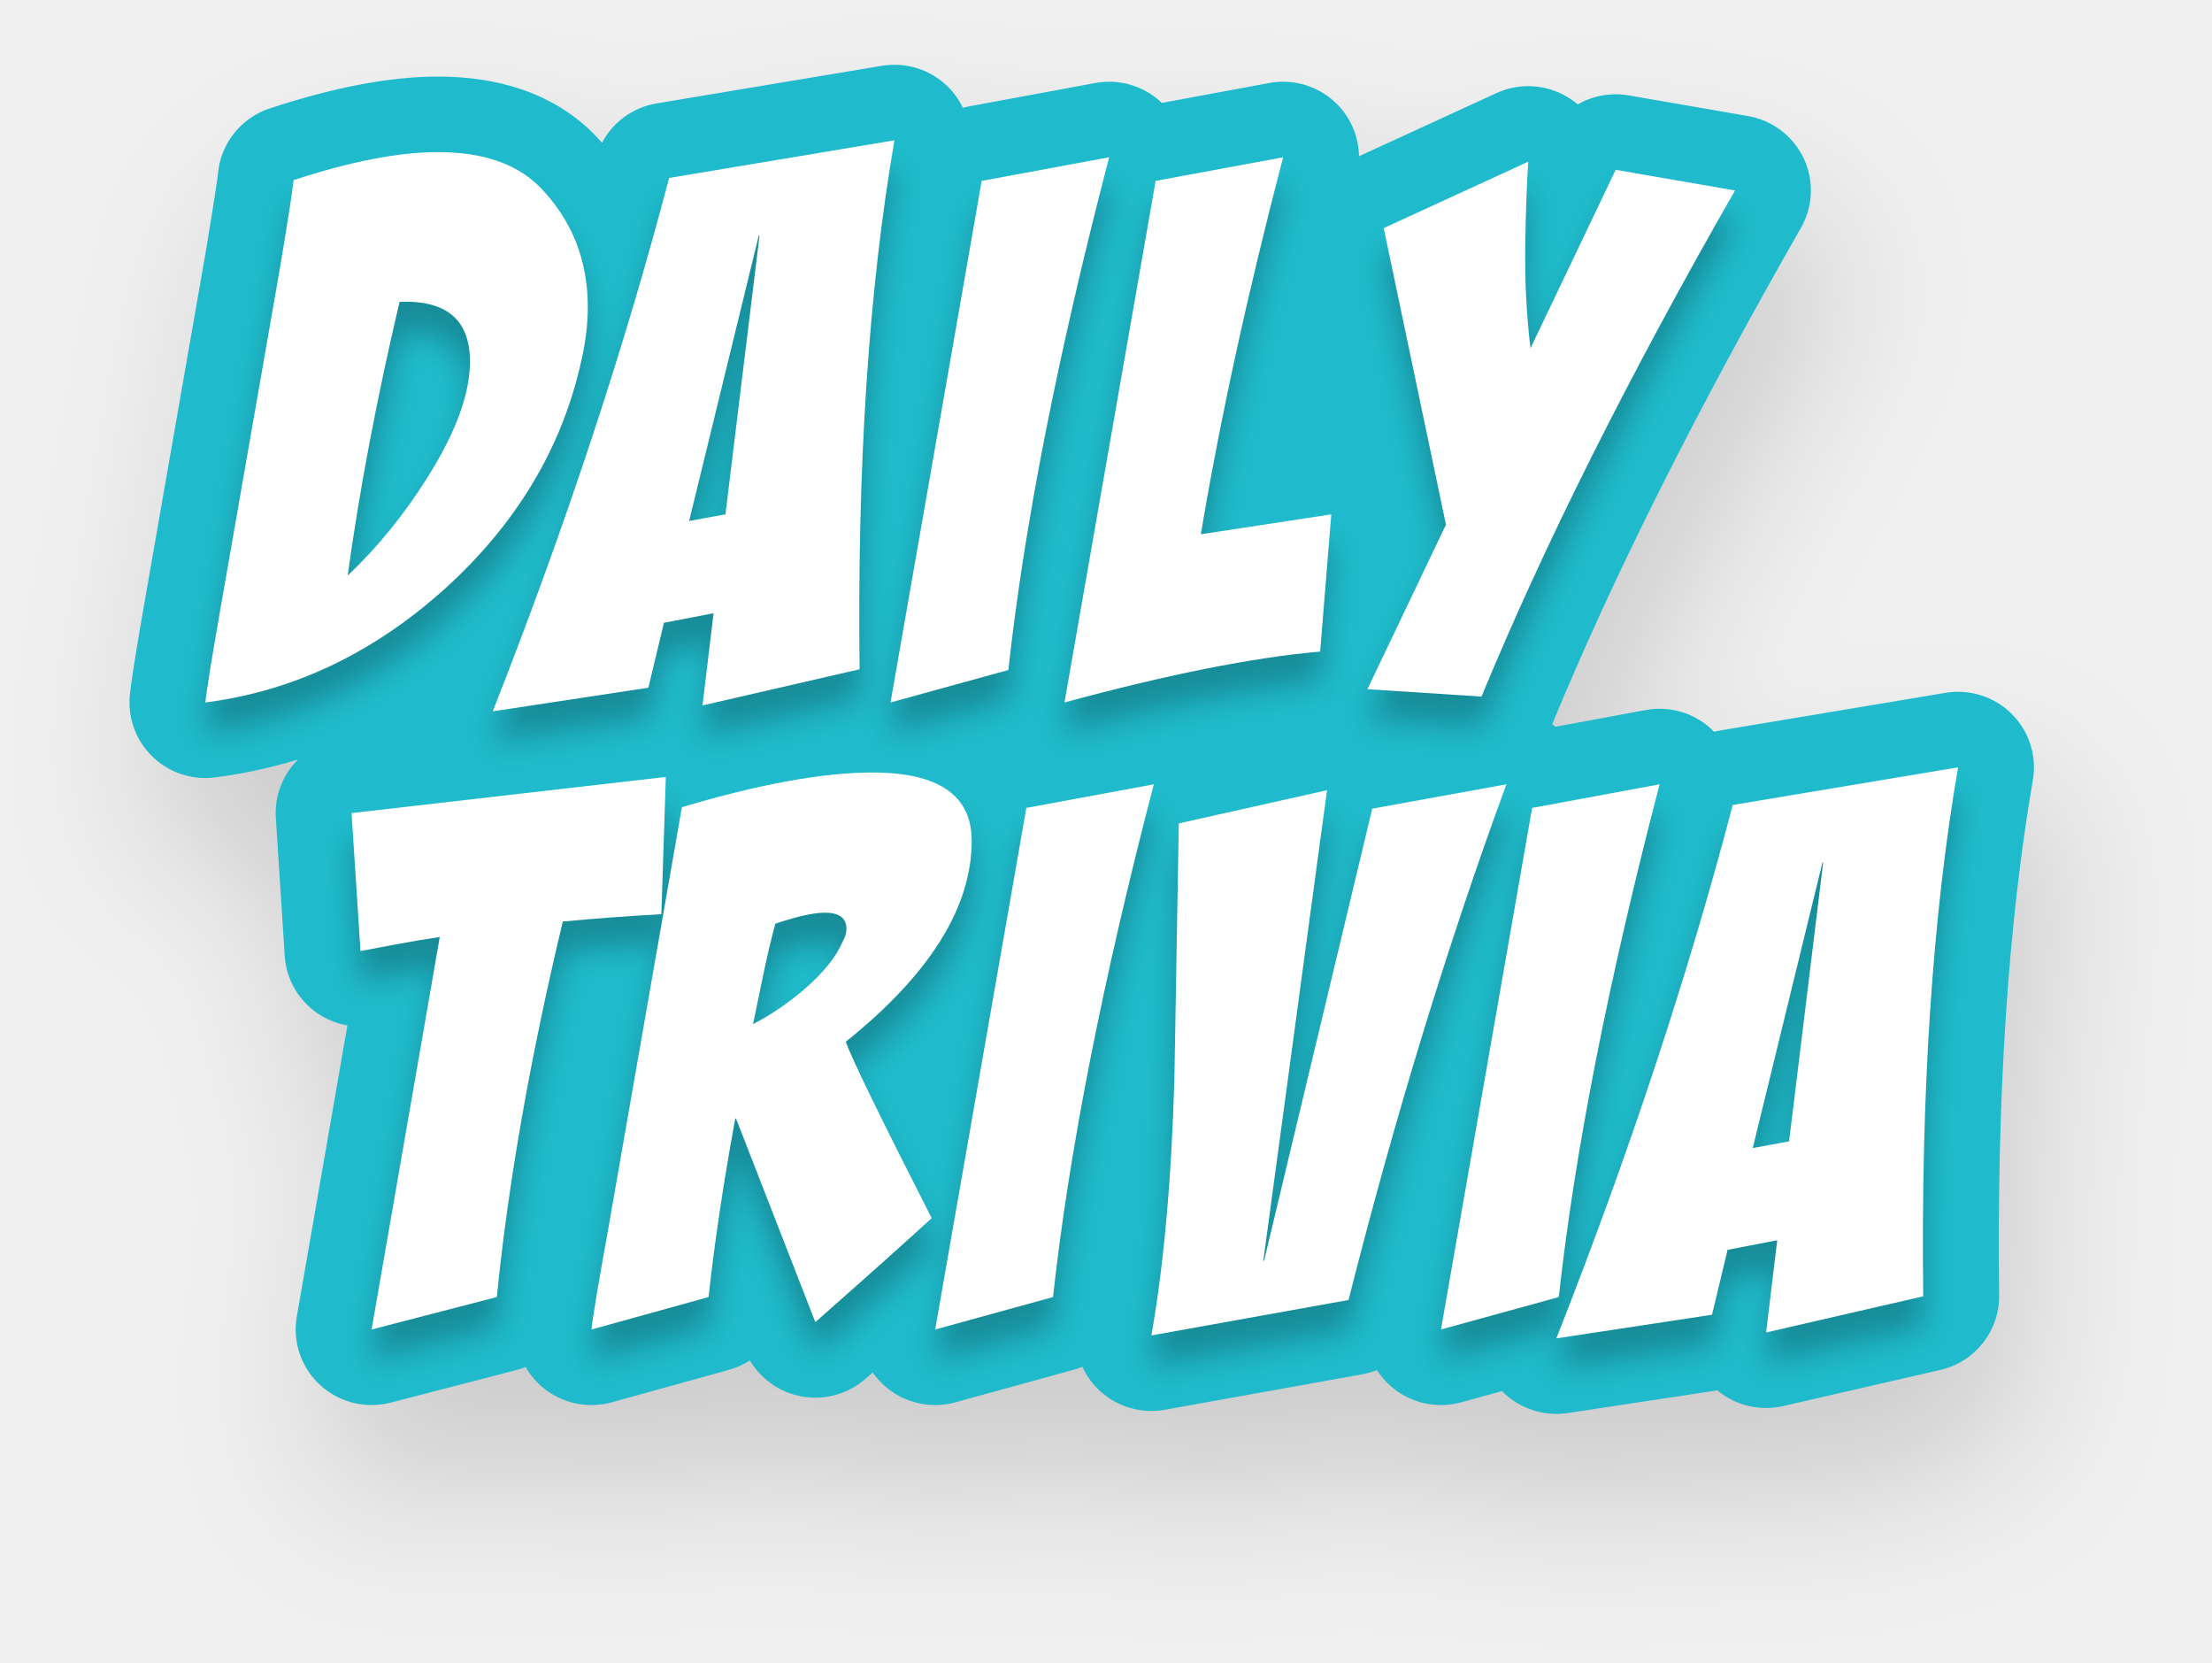
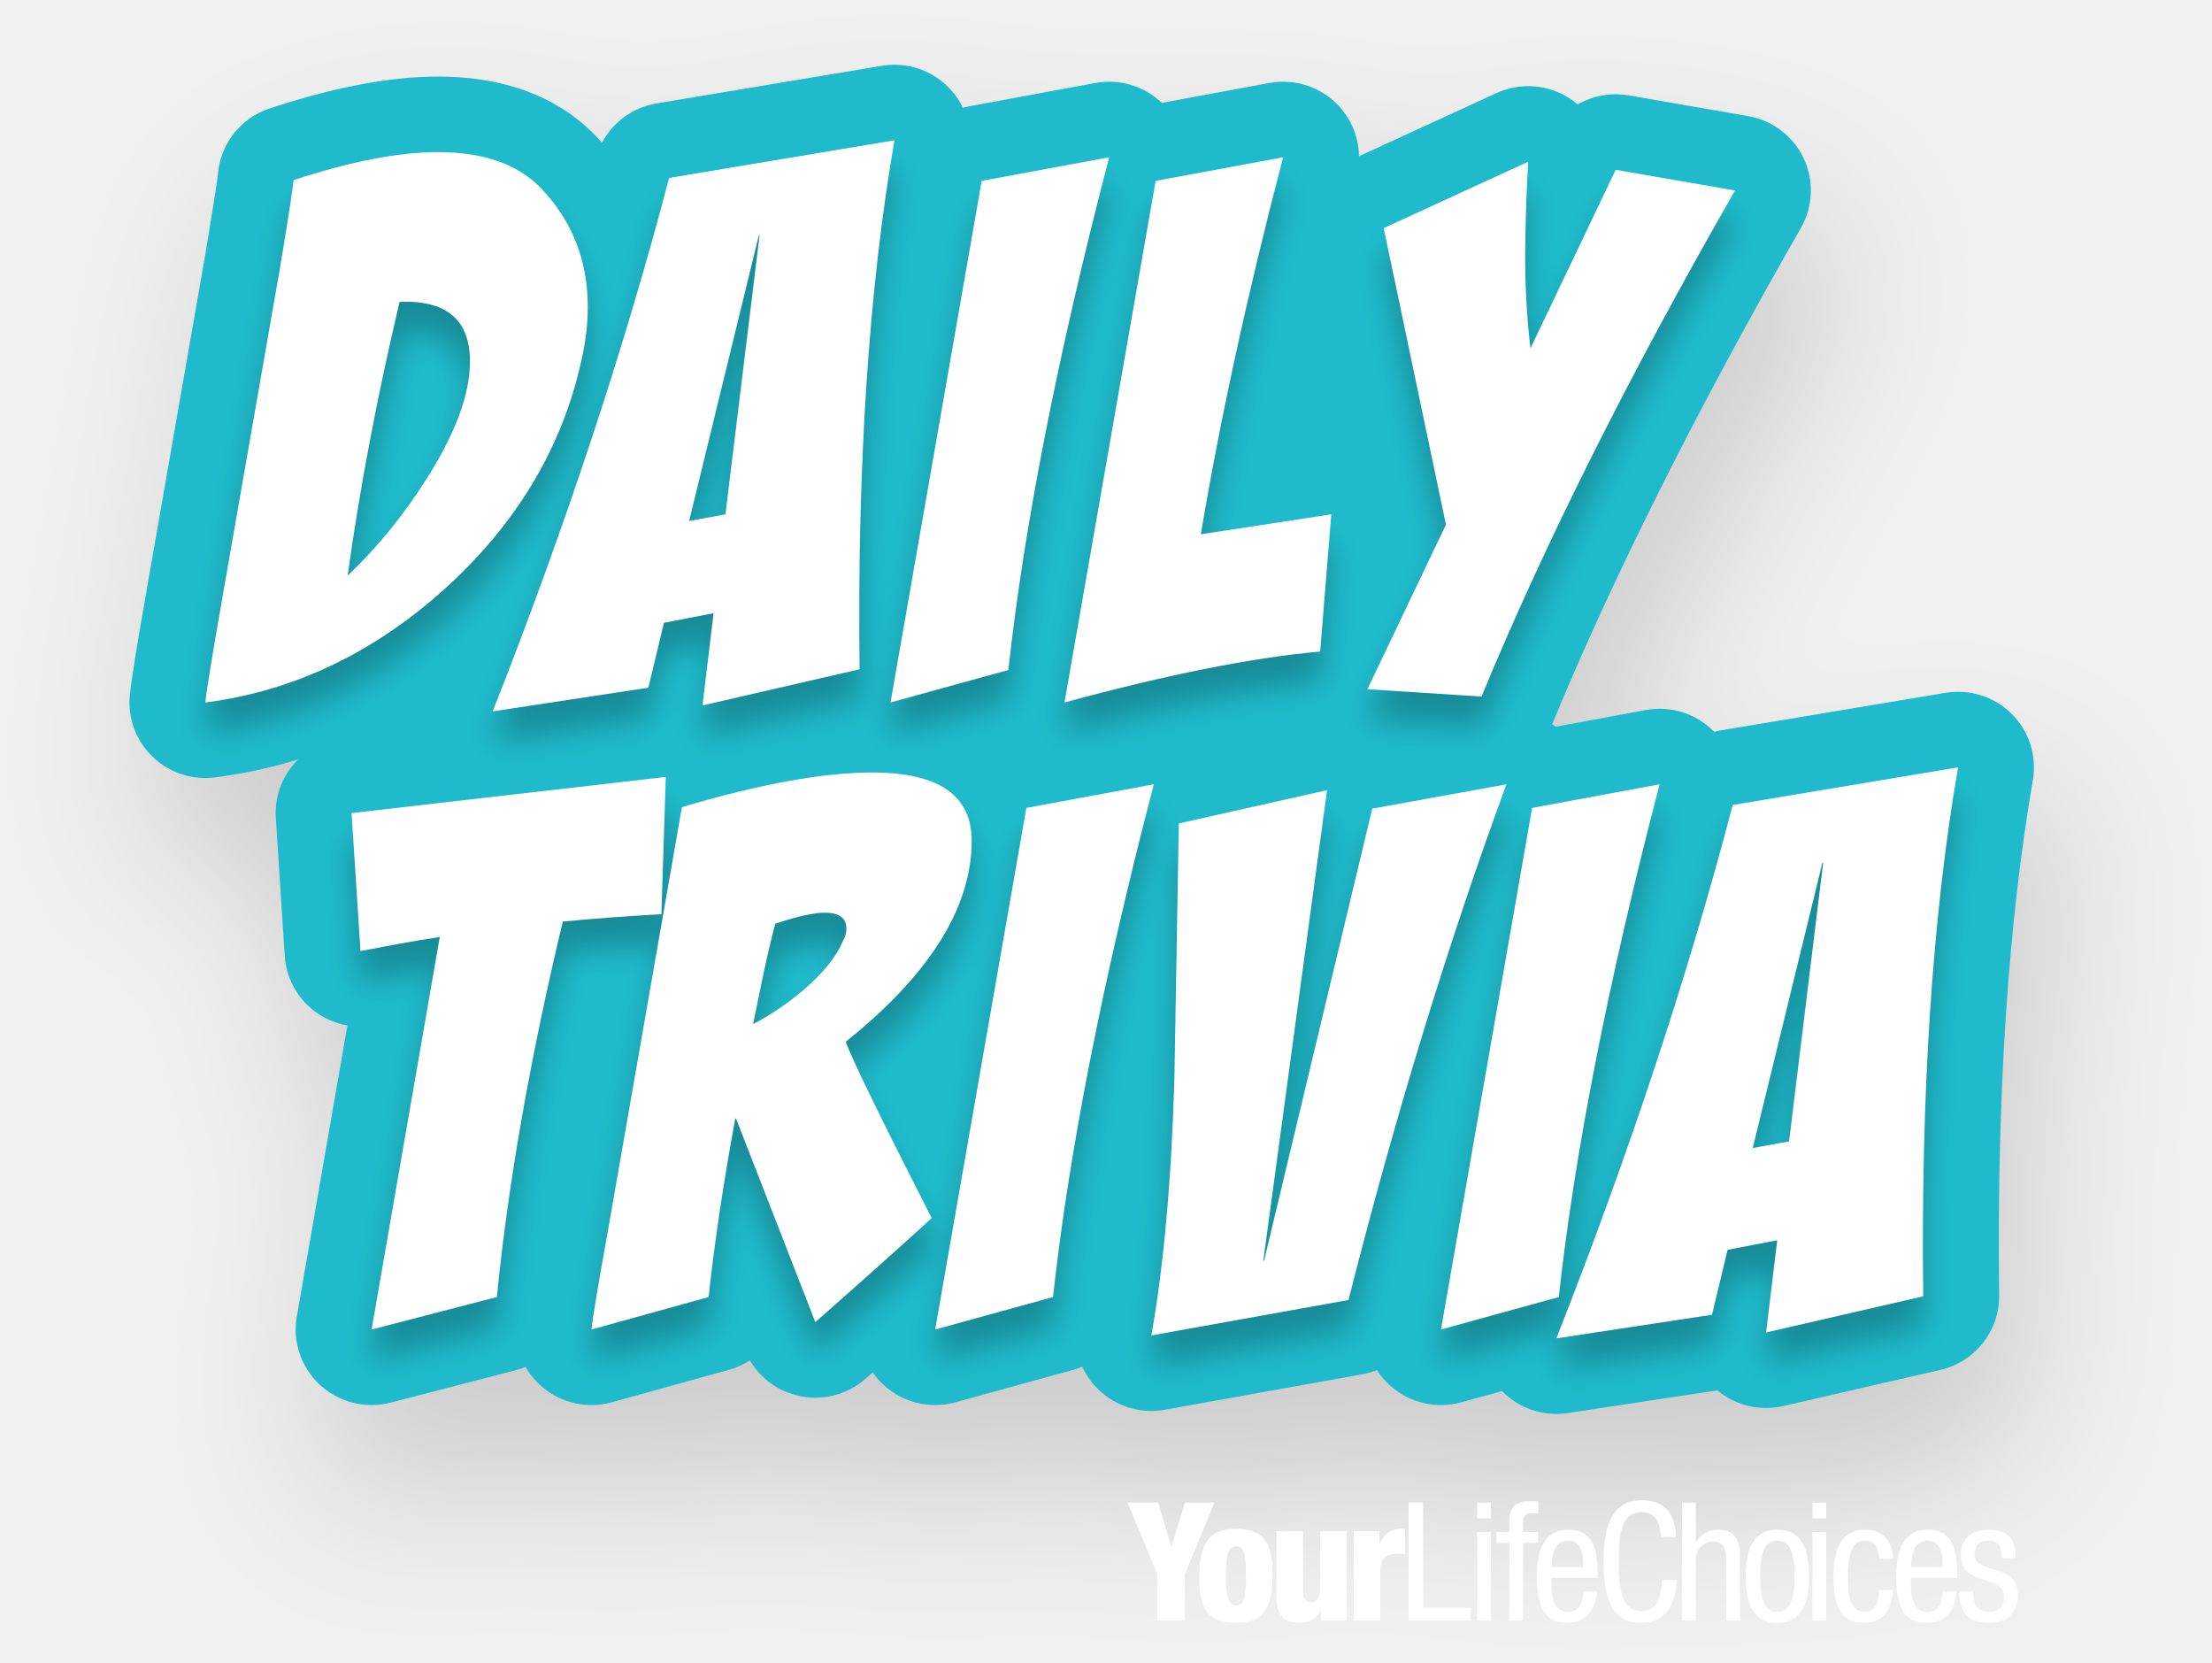
<svg xmlns="http://www.w3.org/2000/svg" width="410" height="308" viewBox="0 0 410 308" fill="none">
  <g filter="url(#filter0_d)">
-     <path fill-rule="evenodd" clip-rule="evenodd" d="M50.001 20.089C44.588 21.869 40.789 26.725 40.383 32.384C40.384 32.371 40.38 32.4 40.37 32.477C40.329 32.789 40.183 33.887 39.824 36.208C39.425 38.789 38.843 42.391 38.072 47.037L27.094 109.859L27.093 109.863C25.405 119.5 24.307 126.179 24.058 128.903C23.671 133.133 25.236 137.308 28.31 140.254C31.385 143.2 35.637 144.598 39.87 144.053C45.152 143.374 50.285 142.258 55.267 140.718C52.473 143.474 50.857 147.37 51.127 151.562L52.775 177.126C53.033 181.128 55.004 184.828 58.188 187.288C60.02 188.703 62.153 189.63 64.389 190.019L55.013 243.975C54.198 248.663 55.832 253.442 59.351 256.663C62.87 259.884 67.791 261.106 72.418 259.908L95.634 253.893C96.248 253.734 96.844 253.535 97.419 253.301C98.24 254.733 99.32 256.028 100.628 257.113C104.178 260.058 108.956 261.08 113.409 259.846L135.114 253.831C136.514 253.443 137.818 252.851 138.996 252.09C140.91 255.329 144.074 257.697 147.805 258.597C152.279 259.678 157.002 258.511 160.448 255.473L161.762 254.315C162.368 255.189 163.079 256.001 163.888 256.731C167.46 259.954 172.442 261.132 177.089 259.852L198.931 253.837C199.508 253.678 200.069 253.485 200.611 253.259C201.303 254.771 202.27 256.169 203.486 257.374C206.745 260.603 211.384 262.043 215.91 261.23L252.451 254.668C253.41 254.496 254.335 254.228 255.217 253.874C255.883 254.917 256.693 255.88 257.636 256.731C261.208 259.954 266.19 261.132 270.837 259.852L278.401 257.769C281.547 260.985 286.083 262.524 290.596 261.84L318.318 257.636C321.694 260.452 326.211 261.538 330.521 260.546L359.644 253.848C366.087 252.366 370.622 246.619 370.542 240.04C370.091 202.887 372.219 171.104 376.797 144.557C377.568 140.087 376.115 135.522 372.898 132.309C369.682 129.096 365.1 127.633 360.606 128.383L318.844 135.356C318.462 135.419 318.084 135.499 317.713 135.592C314.436 132.227 309.678 130.712 305.037 131.571L288.322 134.666C288.121 134.496 287.917 134.333 287.708 134.175C298.952 106.946 314.29 76.308 333.808 42.227C336.077 38.266 336.265 33.453 334.312 29.329C332.359 25.204 328.511 22.285 323.997 21.503L301.88 17.675C298.541 17.098 295.215 17.746 292.43 19.348C292.047 19.02 291.644 18.712 291.223 18.424C287.134 15.629 281.869 15.185 277.365 17.253L251.894 28.952C251.847 25.519 250.53 22.174 248.119 19.599C244.838 16.096 239.986 14.505 235.255 15.381L215.348 19.066C212.088 15.937 207.495 14.55 203.011 15.381L179.383 19.755C179.076 19.812 178.772 19.879 178.473 19.955C177.798 18.551 176.883 17.251 175.75 16.119C172.533 12.906 167.952 11.443 163.457 12.193L121.696 19.165C117.313 19.897 113.603 22.628 111.584 26.434C111.11 25.904 110.621 25.38 110.118 24.864C110.069 24.813 110.019 24.763 109.969 24.713C102.201 16.983 91.818 14.188 81.202 14.188C71.815 14.188 61.303 16.373 50.001 20.089Z" fill="#1FBBCC" />
+     <path fill-rule="evenodd" clip-rule="evenodd" d="M50.001 20.089C44.588 21.869 40.789 26.725 40.383 32.384C40.384 32.371 40.38 32.4 40.37 32.477C40.329 32.789 40.183 33.887 39.824 36.208C39.425 38.789 38.843 42.391 38.072 47.037L27.094 109.859L27.093 109.863C25.405 119.5 24.307 126.179 24.058 128.903C23.671 133.133 25.236 137.308 28.31 140.254C31.385 143.2 35.637 144.598 39.87 144.053C45.152 143.374 50.285 142.258 55.267 140.718C52.473 143.474 50.857 147.37 51.127 151.562L52.775 177.126C53.033 181.128 55.004 184.828 58.188 187.288C60.02 188.703 62.153 189.629 64.389 190.019L55.013 243.975C54.198 248.663 55.832 253.442 59.351 256.663C62.87 259.884 67.791 261.106 72.418 259.908L95.634 253.893C96.248 253.734 96.843 253.535 97.419 253.301C98.24 254.733 99.32 256.028 100.628 257.113C104.178 260.058 108.956 261.08 113.409 259.846L135.114 253.831C136.514 253.443 137.818 252.851 138.996 252.09C140.91 255.329 144.074 257.697 147.805 258.597C152.279 259.678 157.002 258.511 160.448 255.473L161.762 254.315C162.368 255.189 163.079 256.001 163.888 256.731C167.46 259.954 172.442 261.132 177.089 259.852L198.931 253.837C199.508 253.678 200.069 253.485 200.611 253.259C201.303 254.771 202.27 256.169 203.486 257.374C206.745 260.603 211.384 262.043 215.91 261.23L252.451 254.668C253.41 254.496 254.335 254.228 255.217 253.874C255.883 254.917 256.693 255.88 257.636 256.731C261.208 259.954 266.19 261.132 270.837 259.852L278.401 257.769C281.547 260.985 286.083 262.524 290.596 261.84L318.318 257.636C321.694 260.452 326.211 261.538 330.521 260.546L359.644 253.848C366.087 252.366 370.622 246.619 370.542 240.04C370.091 202.887 372.219 171.104 376.797 144.557C377.568 140.087 376.115 135.522 372.898 132.309C369.682 129.096 365.1 127.633 360.606 128.383L318.844 135.356C318.462 135.419 318.084 135.499 317.713 135.592C314.436 132.227 309.678 130.712 305.037 131.571L288.322 134.666C288.121 134.496 287.917 134.333 287.708 134.175C298.952 106.946 314.29 76.308 333.808 42.227C336.077 38.266 336.265 33.453 334.312 29.329C332.359 25.204 328.511 22.285 323.997 21.503L301.88 17.675C298.541 17.098 295.215 17.746 292.43 19.348C292.047 19.02 291.644 18.712 291.223 18.424C287.134 15.629 281.869 15.185 277.365 17.253L251.894 28.952C251.847 25.519 250.53 22.174 248.119 19.599C244.838 16.096 239.986 14.505 235.255 15.381L215.348 19.066C212.088 15.937 207.495 14.55 203.011 15.381L179.383 19.755C179.076 19.812 178.772 19.879 178.473 19.955C177.798 18.551 176.883 17.251 175.75 16.119C172.533 12.906 167.952 11.443 163.457 12.193L121.696 19.165C117.313 19.897 113.603 22.628 111.584 26.434C111.11 25.904 110.621 25.38 110.118 24.864C110.069 24.813 110.019 24.763 109.969 24.713C102.201 16.983 91.818 14.188 81.202 14.188C71.815 14.188 61.303 16.373 50.001 20.089Z" fill="#1FBBCC" />
  </g>
  <g filter="url(#filter1_d)">
-     <path d="M123.411 143.967L122.587 169.394C116.176 169.759 110.086 170.214 104.316 170.761C98.272 196.007 94.196 219.201 92.09 240.345L68.874 246.36L81.512 173.632C79.04 173.997 76.567 174.407 74.094 174.862L66.814 176.229L65.165 150.665L123.411 143.967Z" fill="white" />
-     <path d="M126.395 149.572C140.773 145.288 152.541 143.146 161.699 143.146C174.063 143.146 180.199 147.43 180.107 155.997C180.015 168.3 172.231 180.65 156.754 193.045C158.036 196.508 163.348 207.399 172.689 225.718C167.927 230.092 160.738 236.517 151.122 244.993L136.423 207.262H136.285C134.087 219.201 132.439 230.229 131.34 240.345L109.635 246.36C109.818 244.355 110.826 238.295 112.657 228.178L126.395 149.572ZM143.703 171.171C142.879 174.27 142.147 177.369 141.506 180.467L139.582 189.764C142.788 188.123 145.947 185.981 149.061 183.338C152.633 180.24 155.014 177.278 156.204 174.452C156.662 173.632 156.891 172.857 156.891 172.128C156.891 170.123 155.563 169.121 152.907 169.121C150.801 169.121 147.733 169.804 143.703 171.171Z" fill="white" />
+     <path d="M123.411 143.967L122.587 169.394C116.176 169.759 110.086 170.214 104.316 170.761C98.272 196.007 94.196 219.201 92.09 240.345L68.874 246.36L81.512 173.632C79.04 173.997 76.567 174.407 74.094 174.862L66.814 176.23L65.165 150.665L123.411 143.967Z" fill="white" />
+     <path d="M126.395 149.572C140.773 145.288 152.541 143.146 161.699 143.146C174.063 143.146 180.199 147.43 180.107 155.997C180.015 168.3 172.231 180.65 156.754 193.045C158.036 196.508 163.348 207.399 172.689 225.718C167.927 230.092 160.738 236.517 151.122 244.993L136.423 207.262H136.285C134.087 219.201 132.439 230.229 131.34 240.345L109.635 246.36C109.818 244.355 110.826 238.295 112.657 228.178L126.395 149.572ZM143.703 171.171C142.879 174.27 142.147 177.369 141.505 180.467L139.582 189.764C142.788 188.123 145.947 185.981 149.061 183.338C152.633 180.24 155.014 177.278 156.204 174.452C156.662 173.632 156.891 172.857 156.891 172.128C156.891 170.123 155.563 169.121 152.907 169.121C150.801 169.121 147.733 169.804 143.703 171.171Z" fill="white" />
    <path d="M190.234 149.708L213.862 145.334C204.338 181.88 198.11 213.551 195.18 240.345L173.337 246.36L190.234 149.708Z" fill="white" />
    <path d="M279.213 145.334C268.315 175.045 258.561 206.898 249.953 240.892L213.412 247.454C215.701 234.512 217.121 218.745 217.67 200.153C217.945 184.295 218.22 168.437 218.494 152.579L245.969 146.427L234.155 233.647H234.292L254.348 149.845L279.213 145.334Z" fill="white" />
    <path d="M283.982 149.708L307.61 145.334C298.086 181.88 291.858 213.551 288.928 240.345L267.086 246.36L283.982 149.708Z" fill="white" />
    <path d="M288.477 248.001C301.94 213.824 312.838 180.878 321.172 149.161L362.933 142.189C358.171 169.804 356.019 202.477 356.476 240.209L327.354 246.907L329.414 229.819L320.21 231.596L317.325 243.626L288.477 248.001ZM331.612 211.5L337.931 159.825H337.794L324.881 212.73L331.612 211.5Z" fill="white" />
  </g>
  <g filter="url(#filter2_d)">
    <path d="M54.414 33.381C64.946 29.918 73.875 28.186 81.202 28.186C89.444 28.186 95.717 30.328 100.022 34.612C105.975 40.718 108.951 48.146 108.951 56.895C108.951 60.085 108.539 63.457 107.715 67.011C104.143 83.052 95.717 97.087 82.438 109.117C69.159 121.056 54.368 128.074 38.067 130.17C38.25 128.165 39.212 122.195 40.952 112.261L51.941 49.376C53.498 39.989 54.323 34.657 54.414 33.381ZM74.058 55.938C69.846 73.801 66.64 90.707 64.442 106.656C69.937 101.462 74.837 95.446 79.141 88.611C84.453 80.226 87.109 73.026 87.109 67.011C87.109 59.264 82.759 55.573 74.058 55.938Z" fill="white" />
-     <path d="M91.329 131.811C104.791 97.634 115.689 64.687 124.023 32.971L165.785 25.999C161.022 53.614 158.87 86.287 159.328 124.018L130.205 130.717L132.266 113.628L123.062 115.406L120.177 127.436L91.329 131.811ZM134.464 95.31L140.783 43.634H140.645L127.732 96.54L134.464 95.31Z" fill="white" />
+     <path d="M91.329 131.811C104.791 97.634 115.69 64.687 124.023 32.971L165.785 25.999C161.022 53.614 158.87 86.287 159.328 124.018L130.205 130.717L132.266 113.628L123.062 115.406L120.177 127.436L91.329 131.811ZM134.464 95.31L140.783 43.634H140.645L127.732 96.54L134.464 95.31Z" fill="white" />
    <path d="M181.956 33.518L205.584 29.143C196.06 65.69 189.832 97.36 186.901 124.155L165.059 130.17L181.956 33.518Z" fill="white" />
    <path d="M214.2 33.518L237.828 29.143C231.234 54.389 226.151 77.674 222.58 99.001L246.757 95.31L244.697 120.737C232.242 121.831 216.444 124.975 197.303 130.17L214.2 33.518Z" fill="white" />
    <path d="M299.47 31.467L321.587 35.295C301.805 69.837 286.145 101.097 274.605 129.076L253.45 127.709L268.011 97.224L256.472 42.267L283.26 29.963C282.985 34.156 282.802 39.396 282.71 45.685C282.619 51.973 282.939 58.262 283.672 64.55L299.47 31.467Z" fill="white" />
  </g>
+   <path fill-rule="evenodd" clip-rule="evenodd" d="M272.583 300.304H261.094V278.429H263.769V297.915H272.583V300.304ZM276.351 281.37H273.798V278.429H276.351V281.37ZM276.351 300.304H273.798V283.883H276.351V300.304ZM282.307 300.304H279.754V285.905H277.384V283.883H279.754V281.952C279.754 279.47 280.818 278.184 283.28 278.184H285.134V280.39H283.949C282.855 280.39 282.307 280.819 282.307 281.952V283.883H285.103V285.905H282.307V300.304ZM296.106 291.358V292.4H287.535C287.535 294.943 287.535 298.711 290.665 298.711C293.097 298.711 293.431 296.168 293.431 294.912H295.984C295.984 296.658 294.981 300.733 290.513 300.733C286.501 300.733 284.86 297.976 284.86 292.307C284.86 288.233 285.65 283.454 290.665 283.454C295.65 283.454 296.106 287.804 296.106 291.358ZM287.626 289.765V290.378H293.431V289.489C293.431 287.651 292.884 285.476 290.604 285.476C287.93 285.476 287.626 288.785 287.626 289.765ZM304.22 298.528C307.472 298.528 307.928 295.464 308.019 292.798H310.816C310.572 296.934 308.961 300.733 304.22 300.733C298.051 300.733 297.229 294.881 297.229 289.367C297.229 283.852 298.233 278 304.22 278C308.627 278 310.511 280.512 310.633 284.802H307.837C307.746 282.32 306.986 280.206 304.22 280.206C300.512 280.206 300.025 284.312 300.025 289.367C300.025 294.422 300.512 298.528 304.22 298.528ZM314.311 300.304H311.757V278.429H314.311V285.752H314.372C315.04 284.404 316.833 283.454 318.292 283.454C322.487 283.454 322.487 286.655 322.486 288.62V288.662V300.304H319.933V288.969C319.933 287.712 319.842 285.659 317.532 285.659C316.164 285.659 314.311 286.609 314.311 288.969V300.304ZM329.446 300.733C324.735 300.733 323.58 296.72 323.58 292.093C323.58 287.467 324.735 283.454 329.446 283.454C334.157 283.454 335.312 287.467 335.312 292.093C335.312 296.72 334.126 300.733 329.446 300.733ZM326.254 292.093C326.254 295.648 326.772 298.711 329.385 298.711C332.09 298.711 332.637 295.648 332.637 292.093C332.637 288.539 332.151 285.476 329.385 285.476C326.802 285.476 326.254 288.539 326.254 292.093ZM338.503 281.37H335.95V278.429H338.503V281.37ZM338.503 300.304H335.95V283.883H338.503V300.304ZM345.645 283.454C350.112 283.454 350.842 287.007 350.842 288.877H348.289C348.289 287.283 347.651 285.476 345.706 285.476C344.126 285.476 342.514 286.272 342.514 292.277C342.514 294.392 342.545 298.711 345.614 298.711C347.803 298.711 348.289 296.383 348.289 294.606H350.842C350.842 297.179 349.566 300.733 345.492 300.733C341.481 300.733 339.84 297.976 339.84 292.307C339.84 288.233 340.63 283.454 345.645 283.454ZM362.725 291.358V292.4H354.155C354.155 294.943 354.155 298.711 357.285 298.711C359.716 298.711 360.051 296.168 360.051 294.912H362.604C362.604 296.658 361.601 300.733 357.133 300.733C353.122 300.733 351.48 297.976 351.48 292.307C351.48 288.233 352.27 283.454 357.285 283.454C362.269 283.454 362.725 287.804 362.725 291.358ZM354.246 289.765V290.378H360.051V289.489C360.051 287.651 359.504 285.476 357.224 285.476C354.55 285.476 354.246 288.785 354.246 289.765ZM368.652 283.454C373.393 283.454 373.606 286.762 373.606 288.692H371.053C371.053 286.609 370.505 285.476 368.652 285.476C367.831 285.476 366.008 285.69 366.008 287.988C366.008 289.731 367.592 290.215 369.353 290.753C369.574 290.82 369.797 290.888 370.02 290.96C371.965 291.603 374 292.307 374 295.586C374 299.017 371.783 300.733 368.743 300.733C363.212 300.733 363.151 296.597 363.151 294.912H365.703C365.703 296.903 366.22 298.711 368.743 298.711C369.564 298.711 371.448 298.313 371.448 295.985C371.448 293.935 369.691 293.367 367.882 292.781C367.743 292.736 367.604 292.691 367.466 292.645L367.326 292.597C365.396 291.94 363.454 291.279 363.454 287.988C363.454 284.924 365.825 283.454 368.652 283.454ZM219.608 300.304H214.501V291.695L209 278.429H214.653L217.085 286.549H217.146L219.638 278.429H225.109L219.608 291.695V300.304ZM235.868 291.971C235.868 296.934 234.774 300.733 229.091 300.733C223.072 300.733 222.312 297.026 222.312 292.063C222.312 287.1 223.407 283.3 229.091 283.3C235.078 283.3 235.868 287.007 235.868 291.971ZM229.121 297.486C230.64 297.486 230.944 296.107 230.944 292.032C230.944 287.927 230.64 286.549 229.121 286.549C227.662 286.549 227.236 287.988 227.236 292.001C227.236 296.045 227.662 297.486 229.121 297.486ZM244.712 283.729H249.636V300.304H244.895V298.344H244.834C244.135 299.814 242.706 300.733 240.883 300.733C238.087 300.733 236.597 299.324 236.597 296.137V283.729H241.521V295.035C241.521 296.23 242.007 296.934 242.949 296.934C243.892 296.934 244.712 296.199 244.712 294.575V283.729ZM255.836 300.304H250.912V283.729H255.654V286.058H255.715C256.353 284.587 257.599 283.3 259.666 283.3H260.03C260.151 283.3 260.302 283.331 260.453 283.361L260.456 283.362V288.019C259.969 287.927 259.574 287.896 259.088 287.896C257.112 287.896 255.836 288.693 255.836 290.899V300.304Z" fill="white" />
  <defs>
    <filter id="filter0_d" x="0.092" y="0.749" width="409.255" height="306.255" filterUnits="userSpaceOnUse" color-interpolation-filters="sRGB">
      <feFlood flood-opacity="0" result="BackgroundImageFix" />
      <feColorMatrix in="SourceAlpha" type="matrix" values="0 0 0 0 0 0 0 0 0 0 0 0 0 0 0 0 0 0 127 0" />
      <feOffset dx="4.219" dy="16.877" />
      <feGaussianBlur stdDeviation="14.064" />
      <feColorMatrix type="matrix" values="0 0 0 0 0 0 0 0 0 0 0 0 0 0 0 0 0 0 0.15 0" />
      <feBlend mode="normal" in2="BackgroundImageFix" result="effect1_dropShadow" />
      <feBlend mode="normal" in="SourceGraphic" in2="effect1_dropShadow" result="shape" />
    </filter>
    <filter id="filter1_d" x="59.539" y="142.189" width="309.019" height="117.063" filterUnits="userSpaceOnUse" color-interpolation-filters="sRGB">
      <feFlood flood-opacity="0" result="BackgroundImageFix" />
      <feColorMatrix in="SourceAlpha" type="matrix" values="0 0 0 0 0 0 0 0 0 0 0 0 0 0 0 0 0 0 127 0" />
      <feOffset dy="5.625" />
      <feGaussianBlur stdDeviation="2.813" />
      <feColorMatrix type="matrix" values="0 0 0 0 0 0 0 0 0 0 0 0 0 0 0 0 0 0 0.25 0" />
      <feBlend mode="normal" in2="BackgroundImageFix" result="effect1_dropShadow" />
      <feBlend mode="normal" in="SourceGraphic" in2="effect1_dropShadow" result="shape" />
    </filter>
    <filter id="filter2_d" x="32.441" y="25.999" width="294.771" height="117.063" filterUnits="userSpaceOnUse" color-interpolation-filters="sRGB">
      <feFlood flood-opacity="0" result="BackgroundImageFix" />
      <feColorMatrix in="SourceAlpha" type="matrix" values="0 0 0 0 0 0 0 0 0 0 0 0 0 0 0 0 0 0 127 0" />
      <feOffset dy="5.625" />
      <feGaussianBlur stdDeviation="2.813" />
      <feColorMatrix type="matrix" values="0 0 0 0 0 0 0 0 0 0 0 0 0 0 0 0 0 0 0.25 0" />
      <feBlend mode="normal" in2="BackgroundImageFix" result="effect1_dropShadow" />
      <feBlend mode="normal" in="SourceGraphic" in2="effect1_dropShadow" result="shape" />
    </filter>
  </defs>
</svg>
